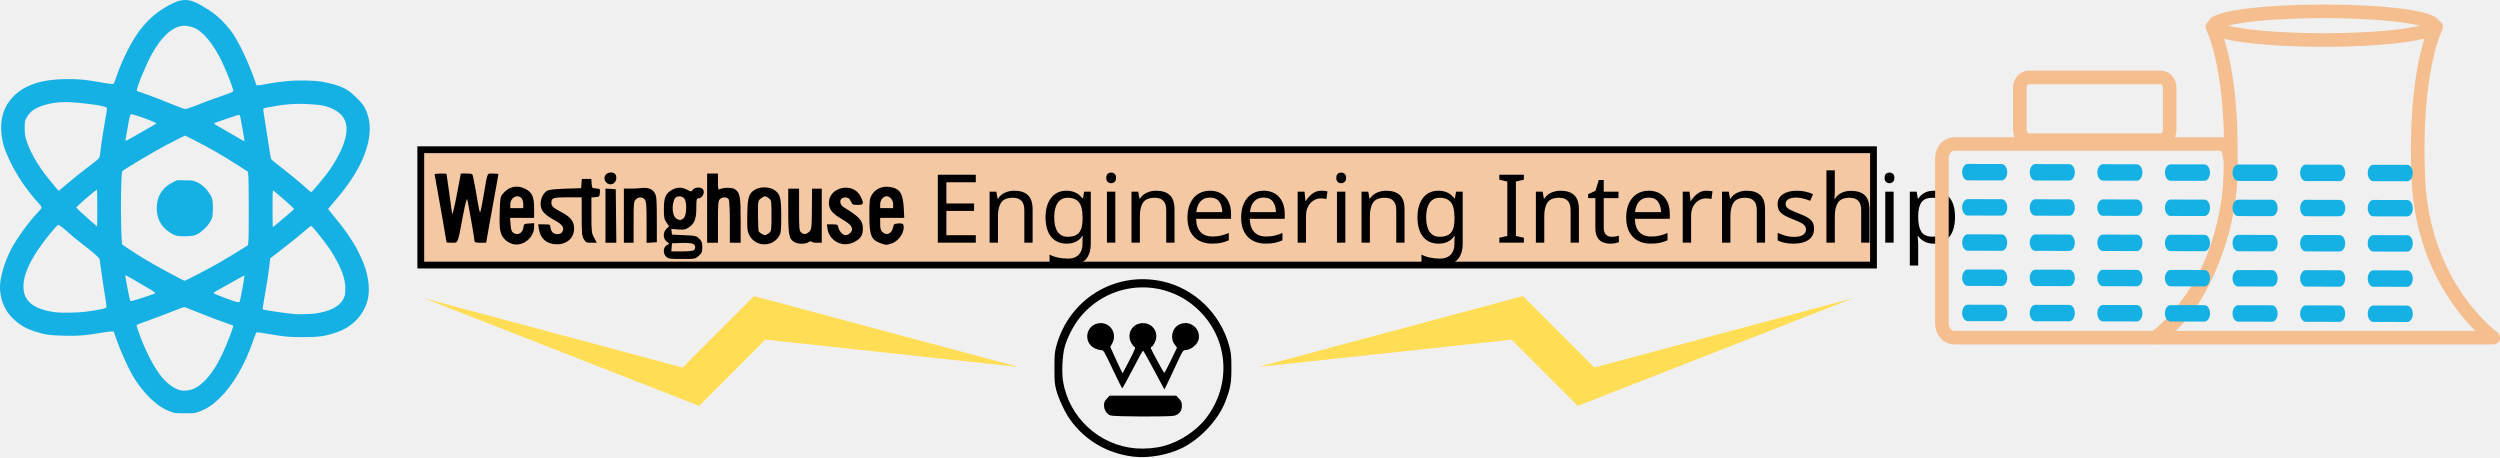
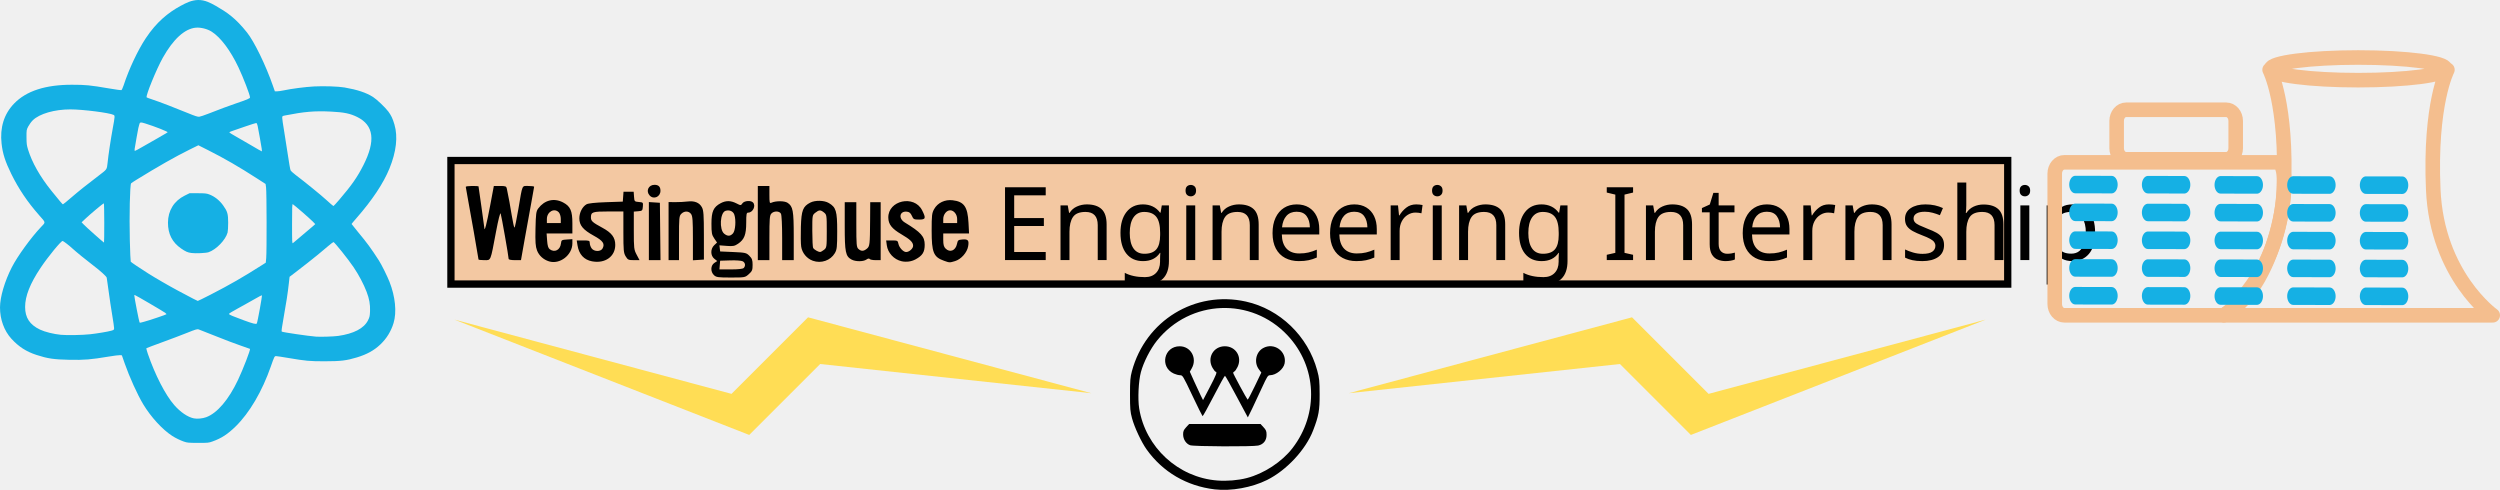
- <svg xmlns="http://www.w3.org/2000/svg" width="1471.026" height="268.973" viewBox="0 0 1471.026 268.973" version="1.1" id="svg1" xml:space="preserve">
+ <svg xmlns="http://www.w3.org/2000/svg" width="1372.662" height="268.973" viewBox="0 0 1372.662 268.973" version="1.1" id="svg1" xml:space="preserve">
  <defs id="defs1" />
  <g id="layer1" transform="translate(-82.32049,-2178.47)">
    <rect style="opacity:1;fill:#f4be8e;fill-opacity:0.8;stroke:#000000;stroke-width:4;stroke-linecap:round;stroke-dasharray:none;stroke-opacity:1" id="rect495" width="854.787" height="67.855" x="329.909" y="2266.587" />
    <text xml:space="preserve" style="font-style:normal;font-variant:normal;font-weight:normal;font-stretch:normal;font-size:56px;line-height:1;font-family:'Lilita One';-inkscape-font-specification:'Lilita One';writing-mode:lr-tb;direction:ltr;opacity:1;fill:#000000;fill-opacity:1;stroke:none;stroke-width:4;stroke-linecap:round;stroke-dasharray:none;stroke-opacity:1" x="628.707" y="2321.274" id="text495">
      <tspan id="tspan495" x="628.707" y="2321.274">Engineering Internship</tspan>
    </text>
    <path style="fill:#000000;stroke-width:1" d="m 474.348,2329.553 c -2,-1.863 -1.899,-5.341 0.194,-6.713 l 1.587,-1.04 -1.587,-1.248 c -2.18,-1.715 -2.207,-5.442 -0.054,-7.465 l 1.533,-1.44 -1.533,-2.259 c -1.346,-1.983 -1.533,-2.977 -1.533,-8.122 0,-6.7 1.092,-9.116 5.081,-11.236 2.855,-1.517 5.488,-1.492 8.574,0.081 2.462,1.255 2.473,1.255 3.352,0 1,-1.428 4.537,-1.732 5.773,-0.496 1.778,1.778 -0.015,5.6 -2.627,5.6 -0.913,0 -1.064,0.79 -1.064,5.568 -0.001,6.509 -1.041,9.195 -4.453,11.503 -1.926,1.303 -2.77,1.464 -6.24,1.197 l -4.013,-0.31 0.195,1.679 0.195,1.68 7.147,0.318 c 6.764,0.301 7.242,0.413 8.909,2.083 1.46,1.462 1.762,2.316 1.762,4.984 0,2.832 -0.25,3.443 -2.078,5.076 -2.057,1.838 -2.157,1.857 -9.902,1.857 -6.994,0 -7.972,-0.137 -9.217,-1.297 z m 16.297,-3.921 c 1.16,-1.16 0.914,-2.929 -0.513,-3.693 -0.718,-0.384 -3.714,-0.603 -6.841,-0.5 l -5.564,0.184 -0.197,2.386 -0.198,2.386 h 6.274 c 4.032,0 6.547,-0.273 7.038,-0.764 z m -5.874,-19.012 c 1.346,-1.488 1.764,-7.282 0.742,-10.296 -0.637,-1.879 -2.697,-2.77 -4.837,-2.091 -2.982,0.946 -3.528,10.291 -0.733,12.554 1.866,1.511 3.356,1.459 4.828,-0.167 z m -101.036,15.348 c -3.06,-0.958 -5.47,-3.159 -6.548,-5.981 -0.847,-2.218 -1.012,-4.567 -0.845,-12.038 0.183,-8.191 0.362,-9.488 1.52,-11.037 3.447,-4.61 8.673,-5.881 13.595,-3.307 4.041,2.114 5.138,4.567 5.138,11.486 v 5.578 h -7.076 -7.076 l 0.282,3.903 c 0.206,2.852 0.603,4.138 1.471,4.773 2.707,1.98 5.737,0.368 6.142,-3.267 0.199,-1.791 0.4,-1.921 3.235,-2.103 l 3.023,-0.194 v 2.288 c 0,6.442 -6.91,11.762 -12.859,9.9 z m 6.496,-23.362 c 0,-1.285 -0.474,-2.86 -1.053,-3.5 -2.425,-2.68 -6.583,-0.4 -6.583,3.609 v 2.227 h 3.818 3.818 z m 17.181,23.354 c -4.474,-0.846 -7.218,-3.861 -8.007,-8.798 l -0.428,-2.675 h 3.581 c 3.302,0 3.581,0.113 3.581,1.449 0,0.797 0.446,2.086 0.991,2.863 1.345,1.921 5.03,1.971 6.041,0.082 1.373,-2.567 0.234,-4.217 -4.833,-6.997 -5.888,-3.232 -7.926,-5.688 -7.923,-9.548 0.003,-3.143 1.671,-6.4 3.941,-7.694 0.938,-0.535 4.788,-0.951 10.693,-1.154 l 9.227,-0.318 0.196,-2.704 0.196,-2.704 h 2.79 2.79 l 0.196,2.704 c 0.19,2.633 0.26,2.71 2.618,2.904 2.372,0.196 2.418,0.248 2.227,2.545 -0.184,2.21 -0.333,2.357 -2.581,2.543 l -2.386,0.197 v 10.366 c 0,9.804 0.085,10.527 1.573,13.325 l 1.573,2.958 h -3.173 c -2.897,0 -3.283,-0.18 -4.434,-2.068 -1.132,-1.856 -1.261,-3.225 -1.263,-13.363 l -0.003,-11.295 h -8.145 c -8.782,0 -9.672,0.297 -9.672,3.231 0,2.028 0.778,2.735 6.3,5.722 5.139,2.78 7.064,5.352 7.06,9.435 -0.006,6.37 -5.617,10.336 -12.724,8.992 z m 121.222,-0.314 c -3.346,-1.205 -5.892,-4.295 -6.415,-7.783 -0.229,-1.525 -0.302,-6.427 -0.163,-10.893 0.281,-9.025 1.11,-11.159 5.148,-13.247 2.7,-1.396 7.571,-1.304 10.132,0.191 4.047,2.363 4.661,4.405 4.661,15.482 0,8.774 -0.143,10.107 -1.295,12.068 -2.374,4.042 -7.514,5.822 -12.068,4.182 z m 6.134,-6.012 c 1.451,-1.175 1.502,-1.525 1.502,-10.238 0,-8.713 -0.052,-9.062 -1.502,-10.238 -1.909,-1.546 -2.702,-1.529 -4.775,0.104 -1.666,1.311 -1.677,1.373 -1.667,10.022 0.006,4.787 0.22,9.014 0.477,9.394 0.586,0.866 2.776,2.128 3.738,2.153 0.399,0.014 1.401,-0.528 2.227,-1.197 z m 42.624,6.281 c -4.239,-0.951 -7.597,-4.562 -8.163,-8.778 l -0.355,-2.649 h 3.186 c 3.012,0 3.206,0.1 3.558,1.861 0.417,2.086 2.682,4.503 4.22,4.503 1.703,0 3.84,-1.901 3.84,-3.416 0,-1.95 -1.553,-3.472 -6.494,-6.362 -5.159,-3.017 -7.05,-5.42 -7.129,-9.058 -0.206,-9.528 14.21,-12.711 18.554,-4.097 2.223,4.408 1.997,5.115 -1.635,5.115 -2.849,0 -3.131,-0.147 -3.977,-2.068 -0.667,-1.516 -1.388,-2.123 -2.699,-2.273 -4.046,-0.464 -4.887,3.676 -1.202,5.923 8.956,5.464 10.944,7.686 10.944,12.235 0,4.07 -1.208,5.982 -5.091,8.058 -2.237,1.196 -5.045,1.57 -7.558,1.006 z m 23.265,-0.259 c -5.777,-2.06 -6.798,-4.552 -6.798,-16.587 0,-8.446 0.136,-9.604 1.39,-11.835 1.921,-3.418 5.89,-5.313 10.089,-4.816 6.307,0.747 8.289,3.546 8.75,12.362 l 0.308,5.889 h -7.086 -7.086 v 3.5 c 0,2.651 0.308,3.808 1.273,4.772 2.412,2.412 5.528,1.134 6.281,-2.576 0.405,-1.995 0.669,-2.215 2.893,-2.399 3.185,-0.263 3.787,0.429 3.232,3.715 -0.58,3.433 -3.868,7.151 -7.207,8.152 -3.01,0.902 -3.009,0.902 -6.037,-0.178 z m 7.201,-22.94 c 0,-2.511 -1.809,-4.772 -3.818,-4.772 -2.009,0 -3.818,2.261 -3.818,4.772 v 2.227 h 3.818 3.818 z m -57.982,22.27 c -3.29,-1.788 -3.743,-4.012 -3.743,-18.389 v -13.108 h 3.182 3.182 v 12.31 c 0,11.118 0.113,12.412 1.164,13.363 1.5,1.358 2.805,1.332 4.561,-0.089 1.66,-1.344 1.748,-2.089 1.842,-15.561 l 0.07,-10.022 h 2.864 2.864 v 15.908 15.908 h -2.826 c -1.554,0 -3.005,-0.289 -3.223,-0.643 -0.252,-0.407 -0.901,-0.29 -1.77,0.318 -1.714,1.2 -5.96,1.203 -8.164,0 z m -204.824,-0.051 c 0,-0.565 -4.904,-28.517 -6.019,-34.309 -0.539,-2.8 -0.98,-5.306 -0.98,-5.568 -4e-5,-0.263 1.575,-0.477 3.5,-0.477 1.925,0 3.5,0.085 3.5,0.191 0,0.105 0.716,5.117 1.591,11.138 0.875,6.021 1.6,11.304 1.61,11.741 0.06,2.474 1.33,-2.398 3.152,-12.092 l 2.062,-10.977 h 3.416 c 3.032,0 3.45,0.161 3.71,1.432 1.251,6.097 1.717,8.629 2.694,14.636 0.612,3.762 1.293,6.841 1.514,6.841 0.221,0 1.189,-4.653 2.151,-10.34 2.329,-13.766 1.804,-12.568 5.505,-12.568 1.726,0 3.139,0.189 3.139,0.419 0,0.23 -0.701,4.168 -1.558,8.75 -0.857,4.582 -2.482,13.557 -3.612,19.944 l -2.054,11.613 h -3.388 c -1.994,0 -3.388,-0.282 -3.388,-0.684 0,-1.302 -3.944,-23.726 -4.381,-24.906 -0.269,-0.727 -1.258,3.164 -2.56,10.068 -3.125,16.572 -2.689,15.523 -6.453,15.523 -1.733,0 -3.152,-0.167 -3.152,-0.371 z m 93.541,-15.572 v -15.943 l 3.023,0.194 3.023,0.194 0.17,15.749 0.17,15.749 h -3.193 -3.193 z m 10.818,0 v -15.948 l 3.659,0.041 c 2.012,0.021 5.031,-0.133 6.708,-0.345 3.861,-0.487 6.543,0.586 7.942,3.178 0.902,1.67 1.07,4.059 1.082,15.342 l 0.013,13.363 -3.021,0.194 -3.021,0.194 v -11.984 c 0,-9.816 -0.179,-12.239 -0.991,-13.398 -1.237,-1.766 -3.684,-1.83 -5.373,-0.141 -1.183,1.183 -1.273,2.121 -1.273,13.363 v 12.09 h -2.864 -2.864 z m 48.998,-4.415 v -20.363 h 3.182 3.182 v 4.841 c 0,4.376 0.107,4.793 1.114,4.341 2.398,-1.075 7.157,-1.058 8.819,0.03 3.01,1.972 3.43,4.231 3.43,18.446 v 13.065 h -3.182 -3.182 v -12.132 c 0,-7.146 -0.271,-12.638 -0.659,-13.363 -0.848,-1.584 -3.88,-1.623 -5.288,-0.067 -0.903,0.998 -1.053,2.905 -1.053,13.363 v 12.199 h -3.182 -3.182 z m -59.399,-15.164 c -2.198,-2.429 -0.631,-5.836 2.683,-5.836 2.205,0 3.263,1.059 3.263,3.264 0,3.367 -3.757,4.992 -5.947,2.572 z" id="path495" />
    <path d="m 749.292,2447.169 c -15.418,-1.823 -28.551,-9.519 -37.395,-21.913 -2.896,-4.059 -6.659,-12.09 -8.021,-17.119 -0.97,-3.585 -1.11,-5.22 -1.11,-13.021 -3.5e-4,-7.603 0.153,-9.494 1.035,-12.792 7.455,-27.867 34.607,-44.478 62.57,-38.28 18.724,4.15 34.083,18.973 39.177,37.81 1.167,4.316 1.308,5.685 1.339,13.021 0.037,8.938 -0.511,11.987 -3.591,19.967 -4.082,10.578 -14.564,21.836 -25.307,27.182 -8.337,4.148 -19.78,6.2 -28.695,5.146 z m 17.603,-6.217 c 9.407,-2.427 19.293,-8.901 25.082,-16.424 14.601,-18.976 13.452,-44.757 -2.764,-61.973 -19.863,-21.09 -53.37,-19.733 -71.606,2.9 -3.655,4.537 -7.425,11.919 -8.866,17.362 -1.312,4.956 -1.771,14.722 -0.935,19.905 3.444,21.361 21.403,37.918 42.933,39.581 5.277,0.408 11.292,-0.096 16.156,-1.35 z m -31.09,-18.013 c -2.262,-0.779 -3.875,-3.26 -3.875,-5.959 0,-1.726 0.298,-2.432 1.651,-3.908 l 1.651,-1.801 h 19.606 19.606 l 1.651,1.801 c 1.419,1.549 1.651,2.14 1.651,4.212 0,3.02 -1.674,5.145 -4.582,5.816 -2.953,0.681 -35.318,0.541 -37.36,-0.162 z m 25.544,-26.698 c -3.316,-6.27 -6.214,-11.421 -6.441,-11.447 -0.227,-0.026 -3.013,5 -6.191,11.168 -3.178,6.168 -5.929,11.122 -6.113,11.008 -0.184,-0.113 -2.71,-5.215 -5.613,-11.336 -5.162,-10.884 -5.31,-11.129 -6.737,-11.139 -0.802,-0.012 -2.344,-0.413 -3.426,-0.904 -7.904,-3.59 -5.429,-15.025 3.246,-14.992 6.088,0.023 9.703,6.565 6.639,12.017 l -1.092,1.943 2.32,5.193 c 1.276,2.857 2.906,6.364 3.622,7.795 l 1.303,2.601 3.695,-7.059 c 3.57,-6.82 4.213,-8.511 3.233,-8.511 -0.254,0 -1.014,-0.941 -1.688,-2.092 -3.21,-5.477 0.422,-11.894 6.732,-11.894 6.015,0 9.636,5.874 6.99,11.339 -0.597,1.233 -1.383,2.356 -1.747,2.496 -0.364,0.14 -0.662,0.508 -0.662,0.82 0,0.521 7.31,14.036 7.924,14.65 0.149,0.149 1.904,-3.136 3.901,-7.301 l 3.63,-7.571 -1.301,-1.705 c -2.846,-3.732 -1.747,-9.463 2.245,-11.707 5.948,-3.342 13.1,1.698 11.851,8.352 -0.599,3.192 -4.677,6.503 -8.046,6.531 -1.144,0.012 -1.54,0.626 -4.426,6.883 -4.01,8.693 -7.615,16.279 -7.731,16.27 -0.05,0 -2.803,-5.137 -6.118,-11.407 z" style="fill:#000000;stroke-width:1" id="path1-9" />
-     <path id="path498" style="opacity:1;fill:none;fill-opacity:1;stroke:#f4be8e;stroke-width:8;stroke-linecap:round;stroke-linejoin:round;stroke-dasharray:none;stroke-opacity:1" d="m 1453.323,2377.17 h -102.77 c 0,0 41.248,-29.545 44.044,-93.559 2.796,-64.014 -10.487,-89.338 -10.487,-89.338 m 130.281,-0.704 a 64.668,8.441 0 0 1 -64.668,8.441 64.668,8.441 0 0 1 -64.668,-8.441 64.668,8.441 0 0 1 64.668,-8.441 64.668,8.441 0 0 1 64.668,8.441 m -67.814,183.601 h 102.77 c 0,0 -41.248,-29.545 -44.044,-93.559 -2.797,-64.014 10.487,-89.338 10.487,-89.338" />
-     <path id="rect498" style="opacity:1;fill:none;stroke:#f4be8e;stroke-width:8;stroke-linecap:round;stroke-linejoin:round;stroke-opacity:1" d="m 1232.137,2263.211 h 157.625 c 13.126,0 1.995,91.36 -39.849,113.959 h -117.776 c -3.977,0 -7.178,-3.758 -7.178,-8.427 v -97.106 c 0,-4.668 3.202,-8.427 7.178,-8.427 z" />
-     <rect style="opacity:1;fill:none;fill-opacity:1;stroke:#f4be8e;stroke-width:8;stroke-linecap:round;stroke-linejoin:round;stroke-dasharray:none;stroke-opacity:1" id="rect501" width="88.172" height="36.912" x="1270.817" y="2224.054" rx="5.233" ry="6.105" />
-     <g id="g506" transform="matrix(0.9477162,0,0,1.380271,66.24538,-839.0117)" style="stroke:#15b0e4;stroke-width:0.874;stroke-opacity:1">
-       <path style="opacity:1;fill:none;fill-opacity:1;stroke:#15b0e4;stroke-width:6.995;stroke-linecap:round;stroke-linejoin:round;stroke-dasharray:20.984, 20.984;stroke-dashoffset:0;stroke-opacity:1" d="m 1238.704,2259.539 273.107,0.38" id="path502" />
-       <path style="opacity:1;fill:none;fill-opacity:1;stroke:#15b0e4;stroke-width:6.995;stroke-linecap:round;stroke-linejoin:round;stroke-dasharray:20.984, 20.984;stroke-dashoffset:0;stroke-opacity:1" d="m 1238.704,2274.539 273.107,0.38" id="path503" />
-       <path style="opacity:1;fill:none;fill-opacity:1;stroke:#15b0e4;stroke-width:6.995;stroke-linecap:round;stroke-linejoin:round;stroke-dasharray:20.984, 20.984;stroke-dashoffset:0;stroke-opacity:1" d="m 1238.704,2289.539 273.107,0.38" id="path504" />
-       <path style="opacity:1;fill:none;fill-opacity:1;stroke:#15b0e4;stroke-width:6.995;stroke-linecap:round;stroke-linejoin:round;stroke-dasharray:20.984, 20.984;stroke-dashoffset:0;stroke-opacity:1" d="m 1238.704,2304.539 273.107,0.38" id="path505" />
-       <path style="opacity:1;fill:none;fill-opacity:1;stroke:#15b0e4;stroke-width:6.995;stroke-linecap:round;stroke-linejoin:round;stroke-dasharray:20.984, 20.984;stroke-dashoffset:0;stroke-opacity:1" d="m 1238.704,2319.539 273.107,0.38" id="path506" />
+     <path id="path498" style="opacity:1;fill:none;fill-opacity:1;stroke:#f4be8e;stroke-width:8;stroke-linecap:round;stroke-linejoin:round;stroke-dasharray:none;stroke-opacity:1" d="m 1379.797,2351.59 h -76.188 c 0,0 30.579,-21.776 32.652,-68.958 2.073,-47.182 -7.774,-65.847 -7.774,-65.847 m 96.583,-0.519 a 47.941,6.222 0 0 1 -47.941,6.222 47.941,6.222 0 0 1 -47.941,-6.222 47.941,6.222 0 0 1 47.941,-6.222 47.941,6.222 0 0 1 47.941,6.222 m -50.273,135.323 h 76.187 c 0,0 -30.579,-21.776 -32.652,-68.958 -2.073,-47.182 7.774,-65.847 7.774,-65.847" />
+     <path id="rect498" style="opacity:1;fill:none;stroke:#f4be8e;stroke-width:8;stroke-linecap:round;stroke-linejoin:round;stroke-opacity:1" d="m 1215.822,2267.597 h 116.854 c 9.73,0 1.479,67.337 -29.542,83.994 h -87.312 c -2.948,0 -5.322,-2.77 -5.322,-6.211 v -71.572 c 0,-3.441 2.373,-6.211 5.322,-6.211 z" />
+     <rect style="opacity:1;fill:none;fill-opacity:1;stroke:#f4be8e;stroke-width:8;stroke-linecap:round;stroke-linejoin:round;stroke-dasharray:none;stroke-opacity:1" id="rect501" width="65.365" height="27.206" x="1244.498" y="2238.737" rx="5.233" ry="6.105" />
+     <g id="g506" transform="matrix(0.7025807,0,0,1.01733,351.4992,-18.89878)" style="stroke:#15b0e4;stroke-width:1.183;stroke-opacity:1">
+       <path style="opacity:1;fill:none;fill-opacity:1;stroke:#15b0e4;stroke-width:9.463;stroke-linecap:round;stroke-linejoin:round;stroke-dasharray:28.388, 28.388;stroke-dashoffset:0;stroke-opacity:1" d="m 1238.704,2259.539 273.107,0.38" id="path502" />
+       <path style="opacity:1;fill:none;fill-opacity:1;stroke:#15b0e4;stroke-width:9.463;stroke-linecap:round;stroke-linejoin:round;stroke-dasharray:28.388, 28.388;stroke-dashoffset:0;stroke-opacity:1" d="m 1238.704,2274.539 273.107,0.38" id="path503" />
+       <path style="opacity:1;fill:none;fill-opacity:1;stroke:#15b0e4;stroke-width:9.463;stroke-linecap:round;stroke-linejoin:round;stroke-dasharray:28.388, 28.388;stroke-dashoffset:0;stroke-opacity:1" d="m 1238.704,2289.539 273.107,0.38" id="path504" />
+       <path style="opacity:1;fill:none;fill-opacity:1;stroke:#15b0e4;stroke-width:9.463;stroke-linecap:round;stroke-linejoin:round;stroke-dasharray:28.388, 28.388;stroke-dashoffset:0;stroke-opacity:1" d="m 1238.704,2304.539 273.107,0.38" id="path505" />
+       <path style="opacity:1;fill:none;fill-opacity:1;stroke:#15b0e4;stroke-width:9.463;stroke-linecap:round;stroke-linejoin:round;stroke-dasharray:28.388, 28.388;stroke-dashoffset:0;stroke-opacity:1" d="m 1238.704,2319.539 273.107,0.38" id="path506" />
    </g>
    <path style="fill:#15b0e4;fill-opacity:1;stroke-width:1" d="m 183.332,2420.954 c -2.179,-0.777 -4.607,-1.96 -6.429,-3.133 -5.421,-3.489 -11.803,-10.462 -16.017,-17.503 -3.12,-5.211 -7.508,-14.9 -10.081,-22.259 l -1.572,-4.496 -1.033,-0.091 c -0.568,-0.05 -3.45,0.317 -6.404,0.815 -9.476,1.597 -13.236,1.902 -21.407,1.735 -8.502,-0.173 -11.911,-0.676 -17.984,-2.654 -5.694,-1.854 -9.804,-4.508 -13.854,-8.946 -3.963,-4.343 -6.229,-10.569 -6.229,-17.116 0,-5.736 2.539,-14.356 6.525,-22.152 3.048,-5.961 10.536,-16.291 15.901,-21.937 2.748,-2.892 2.828,-2.303 -0.89,-6.522 -6.478,-7.349 -11.329,-14.547 -15.386,-22.827 -3.28,-6.696 -4.663,-11.007 -5.276,-16.448 -1.002,-8.893 1.314,-16.338 6.872,-22.098 6.653,-6.894 17.163,-10.319 31.669,-10.321 7.632,0 10.13,0.246 20.443,2.019 3.495,0.601 6.55,1.018 6.787,0.927 0.237,-0.091 0.799,-1.288 1.248,-2.66 2.927,-8.945 7.778,-19.256 12.166,-25.859 5.897,-8.875 12.278,-14.013 19.003,-17.684 3.077,-1.679 6.147,-3.213 9.741,-3.275 3.594,-0.063 6.723,1.528 9.814,3.304 5.986,3.44 10.642,6.541 16.996,14.52 4.037,5.069 10.331,18.029 14.288,29.42 l 1.015,2.922 1.199,-0.019 c 0.659,0 2.143,-0.208 3.297,-0.456 4.551,-0.978 12.235,-1.977 17.177,-2.233 5.232,-0.271 13.305,0 16.543,0.565 7.092,1.226 11.976,2.858 15.719,5.253 2.09,1.337 6.71,5.736 8.361,7.961 1.585,2.136 2.381,3.82 3.348,7.084 1.984,6.697 1.052,14.951 -2.733,24.221 -3.332,8.158 -9.44,17.337 -18.144,27.267 -1.459,1.665 -2.651,3.095 -2.648,3.179 0.003,0.085 1.574,2.04 3.491,4.348 5.072,6.107 7.086,8.849 11.45,15.586 1.468,2.267 4.637,8.635 5.891,11.84 3.202,8.18 4.032,16.648 2.219,22.625 -1.37,4.516 -3.817,8.492 -7.208,11.712 -3.494,3.318 -7.394,5.47 -12.979,7.163 -5.668,1.718 -8.826,2.096 -17.557,2.104 -8.287,0.019 -10.442,-0.188 -19.992,-1.811 -3.33,-0.566 -6.377,-1.029 -6.771,-1.029 -0.857,0 -0.993,0.266 -2.83,5.545 -4.8,13.792 -11.782,25.686 -19.461,33.15 -4.387,4.264 -7.684,6.398 -12.635,8.177 -2.083,0.748 -2.475,0.786 -7.943,0.776 -5.237,-0.019 -5.926,-0.073 -7.7,-0.706 z m 12.23,-13.423 c 6.021,-2.228 12.32,-9.619 17.452,-20.48 2.791,-5.906 6.958,-16.715 6.565,-17.031 -0.071,-0.056 -2.422,-0.882 -5.224,-1.834 -2.803,-0.952 -8.94,-3.282 -13.638,-5.178 -4.698,-1.896 -8.932,-3.564 -9.407,-3.706 -0.72,-0.215 -1.748,0.095 -6.145,1.865 -2.904,1.168 -9.104,3.515 -13.779,5.218 -4.675,1.702 -8.584,3.18 -8.687,3.283 -0.103,0.103 0.238,1.432 0.758,2.952 3.993,11.671 9.667,22.707 14.525,28.251 3.429,3.913 7.399,6.611 10.746,7.301 1.869,0.386 4.803,0.111 6.834,-0.641 z m 72.425,-44.617 c 8.612,-1.224 14.23,-4.168 16.413,-8.603 0.875,-1.777 0.994,-2.327 1.095,-5.055 0.135,-3.647 -0.409,-6.702 -1.879,-10.554 -1.61,-4.22 -4.292,-9.291 -7.163,-13.545 -2.935,-4.35 -10.494,-13.788 -11.042,-13.788 -0.164,0 -1.535,1.046 -3.046,2.323 -1.511,1.278 -3.018,2.546 -3.348,2.817 -0.33,0.272 -1.477,1.221 -2.548,2.11 -2.286,1.896 -7.94,6.34 -12.169,9.565 l -2.987,2.278 -0.379,3.417 c -0.608,5.482 -1.491,11.271 -2.918,19.124 -0.925,5.092 -1.232,7.397 -1.005,7.538 0.633,0.391 14.585,2.439 18.859,2.769 2.425,0.187 9.688,-0.05 12.119,-0.395 z m -136.217,-0.912 c 3.828,-0.414 9.684,-1.395 11.622,-1.946 1.494,-0.425 1.574,-0.498 1.574,-1.447 0,-0.549 -0.464,-3.749 -1.031,-7.11 -0.567,-3.361 -1.444,-9.213 -1.948,-13.005 -0.504,-3.792 -0.985,-7.191 -1.069,-7.553 -0.171,-0.74 -3.5,-3.768 -7.342,-6.676 -3.677,-2.784 -9.567,-7.585 -11.538,-9.405 -1.845,-1.703 -4.96,-4.091 -5.336,-4.091 -0.917,0 -7.966,8.596 -12.045,14.687 -5.819,8.691 -8.547,15.573 -8.547,21.563 0,5.89 2.539,9.74 8.2,12.435 2.65,1.262 7.473,2.46 11.433,2.841 3.376,0.325 11.724,0.171 16.029,-0.294 z m 91.551,-5.932 c 0.402,-0.651 3.052,-15.248 2.812,-15.489 -0.072,-0.072 -1.673,0.758 -3.557,1.846 -1.884,1.088 -4.302,2.449 -5.374,3.026 -1.072,0.576 -2.96,1.62 -4.196,2.321 -1.236,0.7 -2.892,1.638 -3.679,2.083 -0.787,0.446 -1.362,0.921 -1.279,1.057 0.262,0.425 2.228,1.253 7.955,3.354 5.329,1.955 6.974,2.36 7.318,1.802 z m -61.87,-0.946 c 2.518,-0.636 12.289,-3.926 12.289,-4.138 0,-0.116 -0.353,-0.478 -0.784,-0.806 -1.06,-0.805 -16.332,-9.738 -16.649,-9.738 -0.138,0 -0.251,0.101 -0.251,0.225 0.003,0.996 2.609,14.378 2.886,14.826 0.088,0.144 0.386,0.195 0.66,0.116 0.275,-0.079 1.106,-0.297 1.848,-0.485 z m 36.501,-14.88 c 10.532,-5.406 17.954,-9.675 28.442,-16.359 l 1.849,-1.178 0.244,-2.597 c 0.327,-3.487 0.263,-36.258 -0.076,-38.7 l -0.268,-1.933 -4.796,-3.092 c -9.846,-6.347 -17.754,-10.917 -26.695,-15.426 l -5.413,-2.73 -4.928,2.433 c -7.759,3.831 -17.373,9.294 -29.056,16.509 -1.401,0.865 -2.724,1.744 -2.94,1.953 -0.657,0.636 -1.051,17.834 -0.716,31.241 0.158,6.289 0.385,11.594 0.505,11.789 0.197,0.318 4.853,3.45 9.595,6.453 4.049,2.564 11.647,6.954 16.606,9.593 7.688,4.092 10.341,5.47 10.603,5.507 0.128,0.019 3.298,-1.54 7.044,-3.462 z m -10.623,-22.883 c -2.026,-0.281 -3.014,-0.715 -5.496,-2.411 -4.933,-3.373 -7.313,-8.02 -7.287,-14.229 0.027,-6.616 3.338,-11.957 9.213,-14.858 l 2.675,-1.321 4.519,0.019 c 3.898,0.019 4.757,0.095 6.257,0.657 2.929,1.098 5.618,3.223 7.629,6.03 2.368,3.304 2.757,4.641 2.763,9.493 0.003,2.308 -0.14,4.736 -0.317,5.395 -1.089,4.052 -6.205,9.357 -10.425,10.81 -1.442,0.497 -7.176,0.754 -9.53,0.428 z m 57.149,-6.518 c 1.892,-1.538 8.094,-6.784 9.442,-7.986 l 1.499,-1.336 -1.499,-1.542 c -1.508,-1.551 -10.018,-8.936 -10.814,-9.383 -0.366,-0.205 -0.427,1.334 -0.427,10.762 0,10.451 0.026,10.979 0.525,10.549 0.288,-0.249 0.862,-0.728 1.274,-1.063 z m -104.908,-9.966 c 0,-5.935 -0.109,-10.79 -0.242,-10.79 -0.34,0 -7.249,5.779 -9.949,8.322 l -2.248,2.117 1.199,1.26 c 1.281,1.347 10.87,9.882 11.102,9.882 0.076,0 0.138,-4.856 0.138,-10.791 z m 128.99,-12.692 c 6.832,-7.97 9.931,-12.402 13.284,-19.003 6.817,-13.417 5.735,-21.955 -3.355,-26.458 -3.923,-1.943 -7.229,-2.624 -14.477,-2.984 -8.928,-0.442 -14.563,0.033 -25.155,2.121 -1.558,0.307 -1.574,0.321 -1.571,1.413 0.001,0.607 0.465,3.8 1.03,7.098 0.565,3.297 1.51,9.347 2.102,13.444 0.591,4.097 1.247,7.778 1.458,8.18 0.211,0.402 1.402,1.501 2.647,2.442 5.172,3.909 14.323,11.353 16.891,13.741 1.882,1.75 3.837,3.406 4.02,3.406 0.116,0 1.522,-1.53 3.125,-3.4 z m -147.193,-1.181 c 4.118,-3.555 9.085,-7.522 15.355,-12.262 4.349,-3.288 4.284,-3.194 4.646,-6.7 0.471,-4.558 1.697,-12.741 2.854,-19.054 1.197,-6.528 1.232,-7.037 0.518,-7.411 -2.238,-1.171 -16.89,-3.044 -23.81,-3.044 -8.671,0 -16.919,2.384 -20.576,5.946 -0.821,0.8 -1.944,2.318 -2.495,3.374 -0.995,1.907 -1.002,1.947 -0.986,5.966 0.013,3.535 0.121,4.387 0.842,6.744 2.18,7.121 6.567,14.864 12.834,22.655 4.274,5.313 6.067,7.427 6.321,7.449 0.127,0.019 2.15,-1.637 4.496,-3.662 z m 104.662,-26.816 c -0.269,-1.9 -1.833,-10.666 -2.25,-12.614 -0.239,-1.114 -0.473,-1.549 -0.832,-1.548 -0.275,0 -3.062,0.886 -6.195,1.968 -3.132,1.082 -6.336,2.187 -7.119,2.455 -0.783,0.268 -1.424,0.582 -1.424,0.698 0,0.116 1.383,0.987 3.072,1.935 1.69,0.948 5.298,3.034 8.018,4.635 4.649,2.736 6.62,3.856 6.837,3.884 0.051,0.019 0.003,-0.629 -0.108,-1.412 z m -65.501,-1.08 c 2.073,-1.212 5.658,-3.253 7.966,-4.536 2.308,-1.283 4.585,-2.606 5.06,-2.94 l 0.863,-0.607 -1.055,-0.541 c -2.499,-1.282 -12.302,-4.757 -13.419,-4.757 -0.77,0 -0.905,0.146 -1.197,1.274 -0.181,0.7 -0.386,1.476 -0.456,1.723 -0.147,0.519 -1.792,9.789 -2.035,11.465 -0.105,0.722 -0.044,1.124 0.17,1.124 0.183,0 2.029,-0.992 4.103,-2.204 z m 36.141,-18.191 c 6.731,-2.631 10.965,-4.21 14.837,-5.533 6.736,-2.302 8.093,-2.876 8.093,-3.425 0,-1.312 -3.645,-10.791 -6.343,-16.495 -4.408,-9.318 -9.766,-16.457 -14.727,-19.621 -2.335,-1.489 -5.948,-2.405 -8.61,-2.182 -6.133,0.514 -12.466,6.267 -18.226,16.557 -3.547,6.336 -9.546,21.079 -8.84,21.722 0.135,0.122 1.594,0.662 3.243,1.198 3.544,1.153 12.349,4.527 19.483,7.466 3.917,1.614 5.338,2.069 6.145,1.968 0.577,-0.072 2.803,-0.817 4.946,-1.655 z" id="path507" />
    <path style="opacity:1;fill:#ffdd55;fill-opacity:1;stroke:none;stroke-width:8;stroke-linecap:round;stroke-linejoin:round;stroke-dasharray:24, 24;stroke-dashoffset:0;stroke-opacity:1" d="m 822.864,2394.37 155.543,-41.678 42.031,42.031 152.251,-40.795 -161.977,63.351 -38.944,-38.944 z" id="path508" />
    <path style="opacity:1;fill:#ffdd55;fill-opacity:1;stroke:none;stroke-width:8;stroke-linecap:round;stroke-linejoin:round;stroke-dasharray:24, 24;stroke-dashoffset:0;stroke-opacity:1" d="m 681.536,2394.37 -155.543,-41.678 -42.031,42.031 -152.251,-40.795 161.977,63.351 38.944,-38.944 z" id="path509" />
  </g>
  <style type="text/css" id="style1">
	.st0{fill:#FFFFFF;}
	.st1{opacity:0.7;fill:#26A9E0;enable-background:new    ;}
</style>
</svg>
